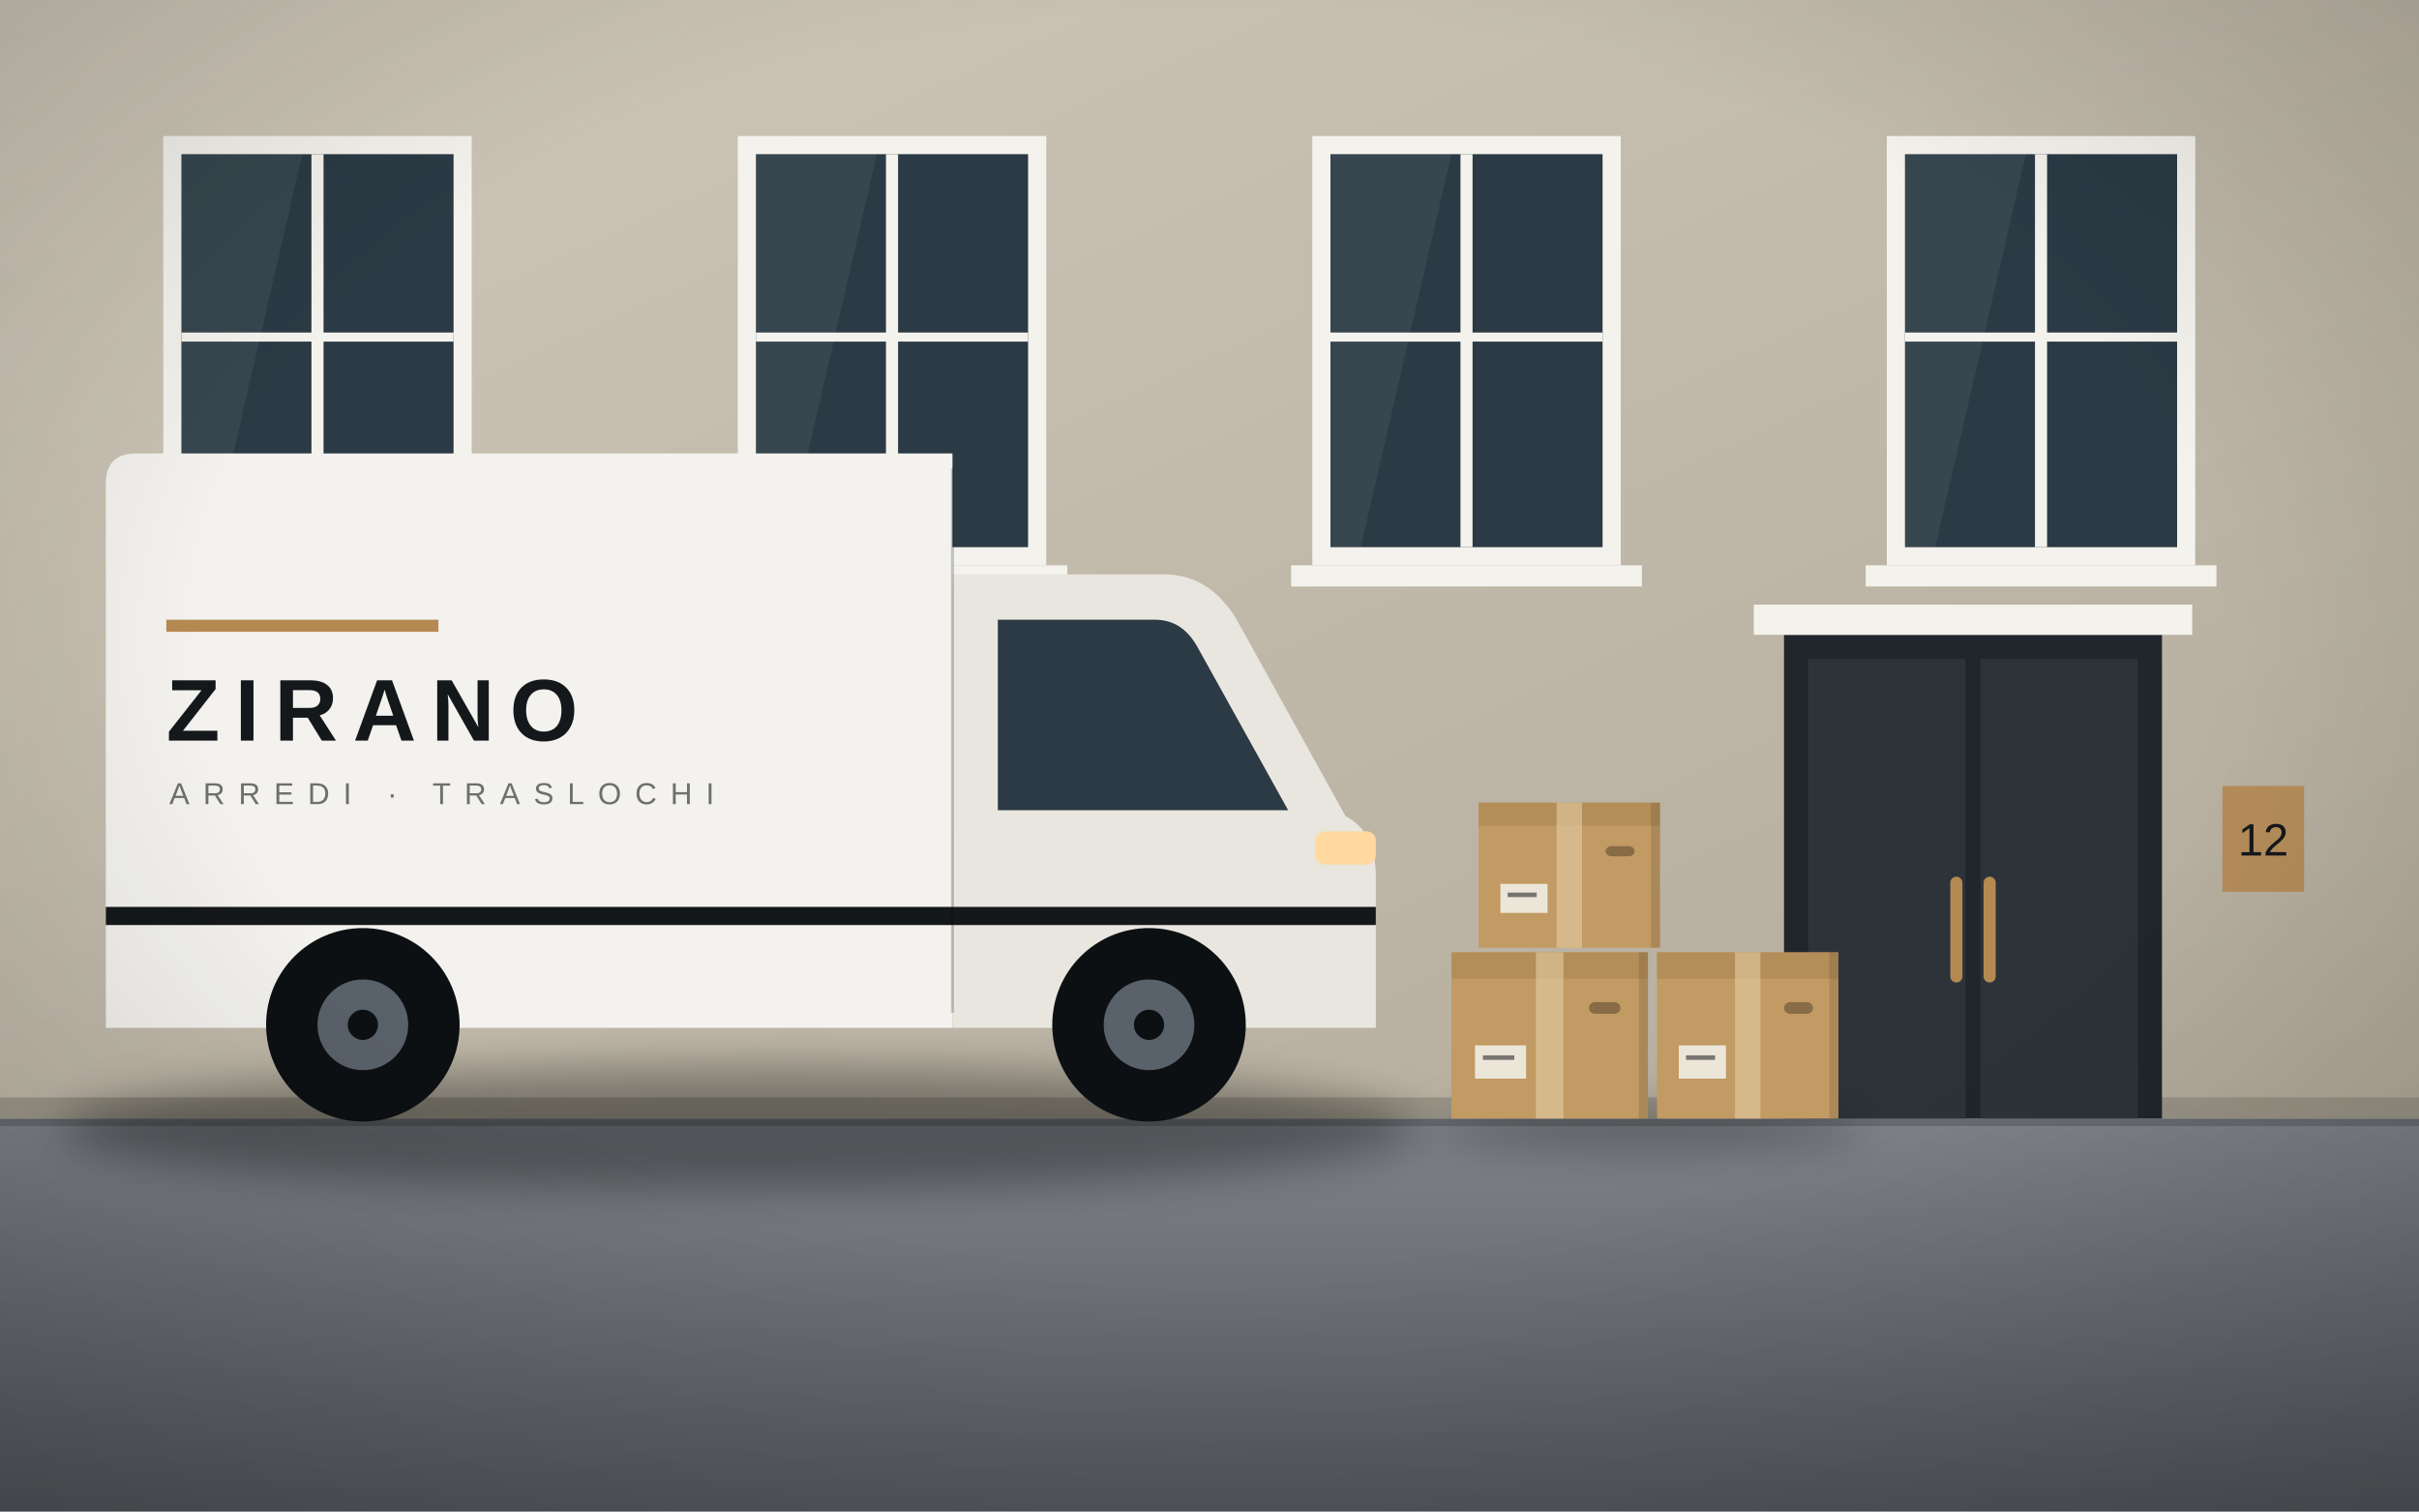
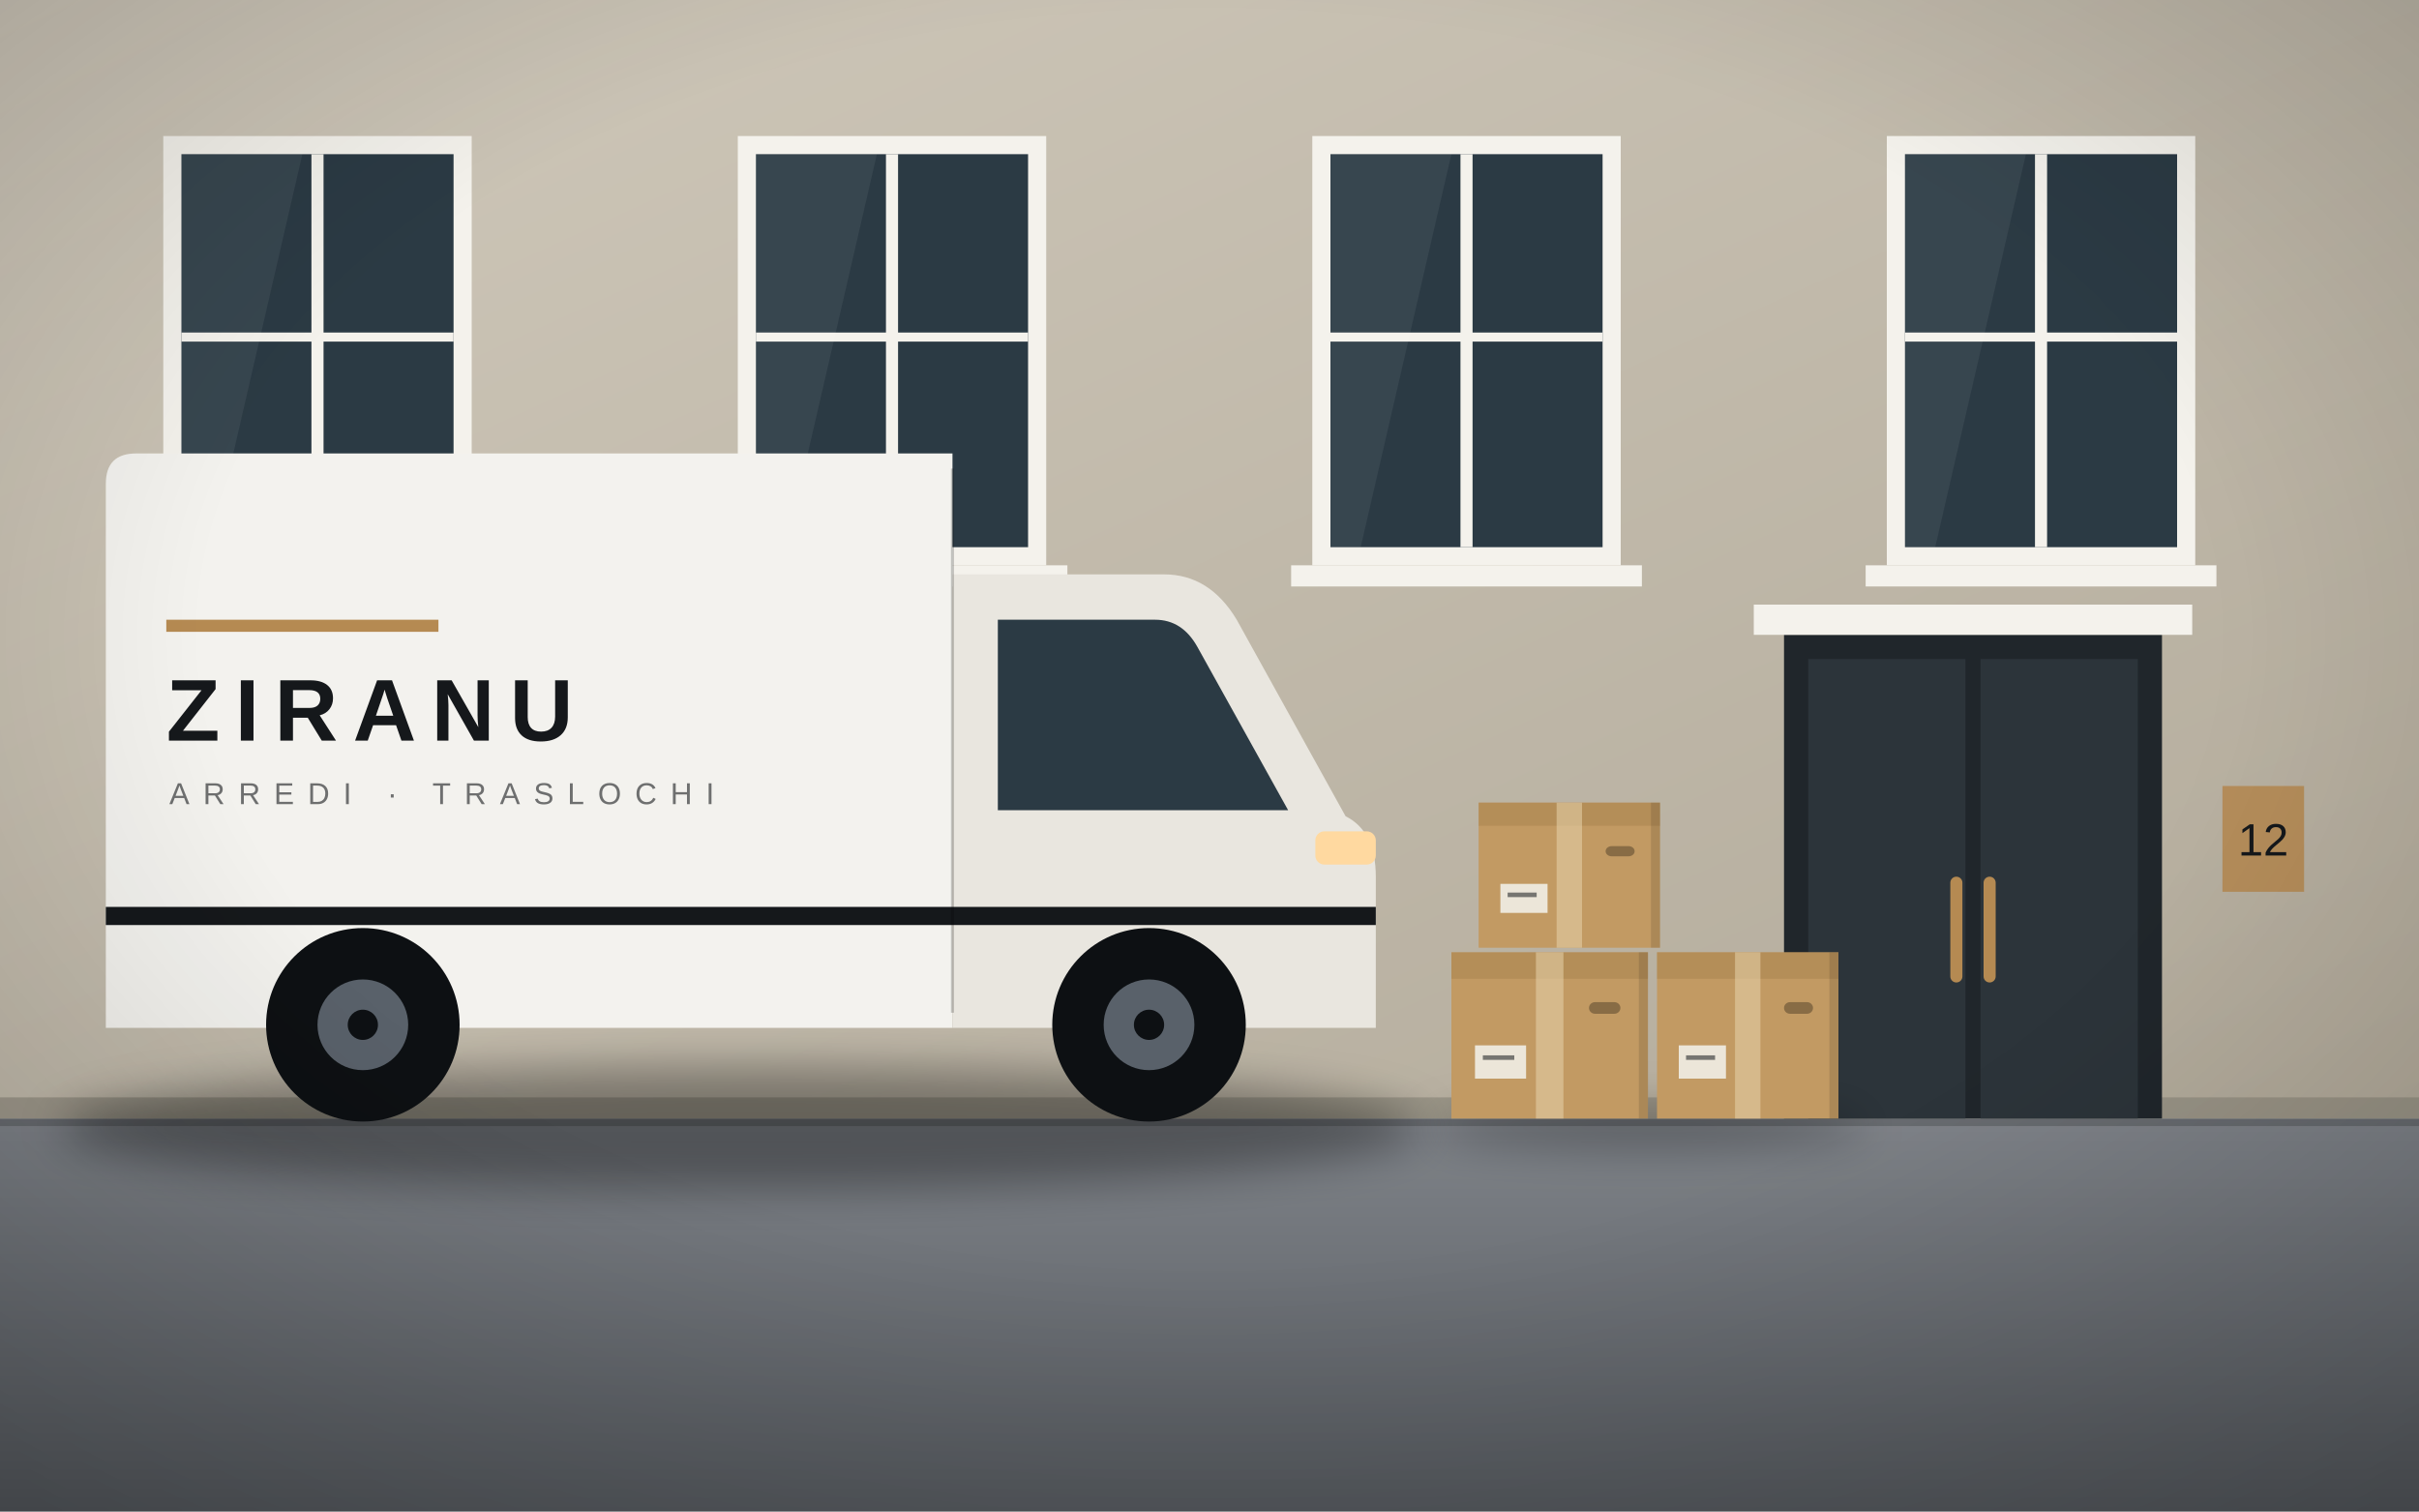
<svg xmlns="http://www.w3.org/2000/svg" viewBox="0 0 1600 1000" width="1600" height="1000" preserveAspectRatio="xMidYMid slice">
  <defs>
    <linearGradient id="gw1" x1="0" y1="0" x2="1" y2="1">
      <stop offset="0" stop-color="#cfc8ba" />
      <stop offset="1" stop-color="#b3ab9b" />
    </linearGradient>
    <linearGradient id="gf2" x1="0" y1="0" x2="0" y2="1">
      <stop offset="0" stop-color="#7f8389" />
      <stop offset="1" stop-color="#55595e" />
    </linearGradient>
    <filter id="soft" x="-50%" y="-200%" width="200%" height="500%">
      <feGaussianBlur stdDeviation="14" />
    </filter>
    <filter id="glow" x="-50%" y="-50%" width="200%" height="200%">
      <feGaussianBlur stdDeviation="40" />
    </filter>
    <radialGradient id="vig" cx="50%" cy="42%" r="75%">
      <stop offset="0.55" stop-color="#000" stop-opacity="0" />
      <stop offset="1" stop-color="#000" stop-opacity="0.22" />
    </radialGradient>
  </defs>
  <rect x="0" y="0" width="1600" height="740" fill="url(#gw1)" />
  <rect x="0" y="740" width="1600" height="260" fill="url(#gf2)" />
  <rect x="0" y="726" width="1600" height="14" fill="#8f8a7e" opacity="0.7" />
  <rect x="0" y="740" width="1600" height="5" fill="#000" opacity="0.18" />
  <rect x="108" y="90" width="204" height="284" fill="#f4f2ec" />
  <rect x="120" y="102" width="180" height="260" fill="#2b3a44" />
  <rect x="206" y="102" width="8" height="260" fill="#f4f2ec" />
  <rect x="120" y="220" width="180" height="6" fill="#f4f2ec" />
  <polygon points="120,102 200,102 140,362 120,362" fill="#fff" opacity="0.06" />
  <rect x="94" y="374" width="232" height="14" fill="#f4f2ec" />
  <rect x="488" y="90" width="204" height="284" fill="#f4f2ec" />
  <rect x="500" y="102" width="180" height="260" fill="#2b3a44" />
  <rect x="586" y="102" width="8" height="260" fill="#f4f2ec" />
  <rect x="500" y="220" width="180" height="6" fill="#f4f2ec" />
  <polygon points="500,102 580,102 520,362 500,362" fill="#fff" opacity="0.06" />
  <rect x="474" y="374" width="232" height="14" fill="#f4f2ec" />
  <rect x="868" y="90" width="204" height="284" fill="#f4f2ec" />
  <rect x="880" y="102" width="180" height="260" fill="#2b3a44" />
  <rect x="966" y="102" width="8" height="260" fill="#f4f2ec" />
  <rect x="880" y="220" width="180" height="6" fill="#f4f2ec" />
  <polygon points="880,102 960,102 900,362 880,362" fill="#fff" opacity="0.06" />
  <rect x="854" y="374" width="232" height="14" fill="#f4f2ec" />
  <rect x="1248" y="90" width="204" height="284" fill="#f4f2ec" />
  <rect x="1260" y="102" width="180" height="260" fill="#2b3a44" />
  <rect x="1346" y="102" width="8" height="260" fill="#f4f2ec" />
  <rect x="1260" y="220" width="180" height="6" fill="#f4f2ec" />
  <polygon points="1260,102 1340,102 1280,362 1260,362" fill="#fff" opacity="0.06" />
  <rect x="1234" y="374" width="232" height="14" fill="#f4f2ec" />
  <rect x="1180" y="420" width="250" height="320" fill="#20262b" />
  <rect x="1196" y="436" width="104" height="304" fill="#2c343a" />
  <rect x="1310" y="436" width="104" height="304" fill="#2c343a" />
  <rect x="1290" y="580" width="8" height="70" fill="#b58a52" rx="4" />
  <rect x="1312" y="580" width="8" height="70" fill="#b58a52" rx="4" />
  <path d="M1160 420 H1450 V400 H1160 Z" fill="#f4f2ec" />
  <rect x="1470" y="520" width="54" height="70" fill="#b58a52" opacity="0.9" />
  <text x="1497" y="566" text-anchor="middle" font-family="Arial, sans-serif" font-size="30" fill="#15181b">12</text>
  <ellipse cx="490" cy="746" rx="450" ry="40.909" fill="#000" opacity="0.35" filter="url(#soft)" />
  <path d="M70 680 V320 Q70 300 90 300 H630 V680 Z" fill="#f3f2ee" />
  <path d="M630 680 V380 H770 Q800 380 818 410 L890 540 Q910 550 910 580 V680 Z" fill="#e9e6df" />
  <path d="M660 410 H764 Q782 410 792 428 L852 536 H660 Z" fill="#2b3a44" />
  <rect x="70" y="600" width="840" height="12" fill="#15181b" />
  <rect x="110" y="410" width="180" height="8" fill="#b58a52" />
-   <text x="110" y="490" font-family="Arial, Helvetica, sans-serif" font-size="58" font-weight="700" letter-spacing="10" fill="#15181b">ZIRANO</text>
+   <text x="110" y="490" font-family="Arial, Helvetica, sans-serif" font-size="58" font-weight="700" letter-spacing="10" fill="#15181b">ZIRANU</text>
  <text x="112" y="532" font-family="Arial, Helvetica, sans-serif" font-size="20" letter-spacing="9" fill="#15181b" opacity="0.6">ARREDI · TRASLOCHI</text>
  <line x1="630" y1="310" x2="630" y2="670" stroke="#000" stroke-width="2" opacity="0.2" />
  <circle cx="240" cy="678" r="64" fill="#0d1013" />
  <circle cx="240" cy="678" r="30" fill="#59616a" />
  <circle cx="240" cy="678" r="10" fill="#0d1013" />
  <circle cx="760" cy="678" r="64" fill="#0d1013" />
  <circle cx="760" cy="678" r="30" fill="#59616a" />
  <circle cx="760" cy="678" r="10" fill="#0d1013" />
  <rect x="870" y="550" width="40" height="22" fill="#ffd9a0" rx="6" />
  <ellipse cx="1091" cy="746" rx="144.1" ry="13.1" fill="#000" opacity="0.3" filter="url(#soft)" />
  <rect x="960" y="630" width="130" height="110" fill="#c29a63" />
  <rect x="960" y="630" width="130" height="17.6" fill="#9c7745" opacity="0.35" />
  <rect x="1015.9" y="630" width="18.2" height="110" fill="#e7d3ab" opacity="0.55" />
  <rect x="975.6" y="691.6" width="33.8" height="22" fill="#f1eee6" opacity="0.9" />
  <rect x="980.8" y="698.2" width="20.8" height="3" fill="#15181b" opacity="0.55" />
  <rect x="1051" y="663" width="20.8" height="7.7" fill="#000" rx="4" opacity="0.3" />
  <rect x="1084" y="630" width="6" height="110" fill="#000" opacity="0.12" />
  <rect x="1096" y="630" width="120" height="110" fill="#c29a63" />
  <rect x="1096" y="630" width="120" height="17.6" fill="#9c7745" opacity="0.35" />
  <rect x="1147.6" y="630" width="16.8" height="110" fill="#e7d3ab" opacity="0.55" />
  <rect x="1110.4" y="691.6" width="31.2" height="22" fill="#f1eee6" opacity="0.9" />
  <rect x="1115.2" y="698.2" width="19.2" height="3" fill="#15181b" opacity="0.55" />
  <rect x="1180" y="663" width="19.2" height="7.7" fill="#000" rx="4" opacity="0.3" />
  <rect x="1210" y="630" width="6" height="110" fill="#000" opacity="0.12" />
  <rect x="978" y="531" width="120" height="96" fill="#c29a63" />
  <rect x="978" y="531" width="120" height="15.36" fill="#9c7745" opacity="0.35" />
  <rect x="1029.6" y="531" width="16.8" height="96" fill="#e7d3ab" opacity="0.55" />
  <rect x="992.4" y="584.76" width="31.2" height="19.2" fill="#f1eee6" opacity="0.9" />
  <rect x="997.2" y="590.52" width="19.2" height="3" fill="#15181b" opacity="0.55" />
  <rect x="1062" y="559.8" width="19.2" height="6.72" fill="#000" rx="4" opacity="0.3" />
  <rect x="1092" y="531" width="6" height="96" fill="#000" opacity="0.12" />
  <rect x="0" y="0" width="1600" height="1000" fill="url(#vig)" />
</svg>
